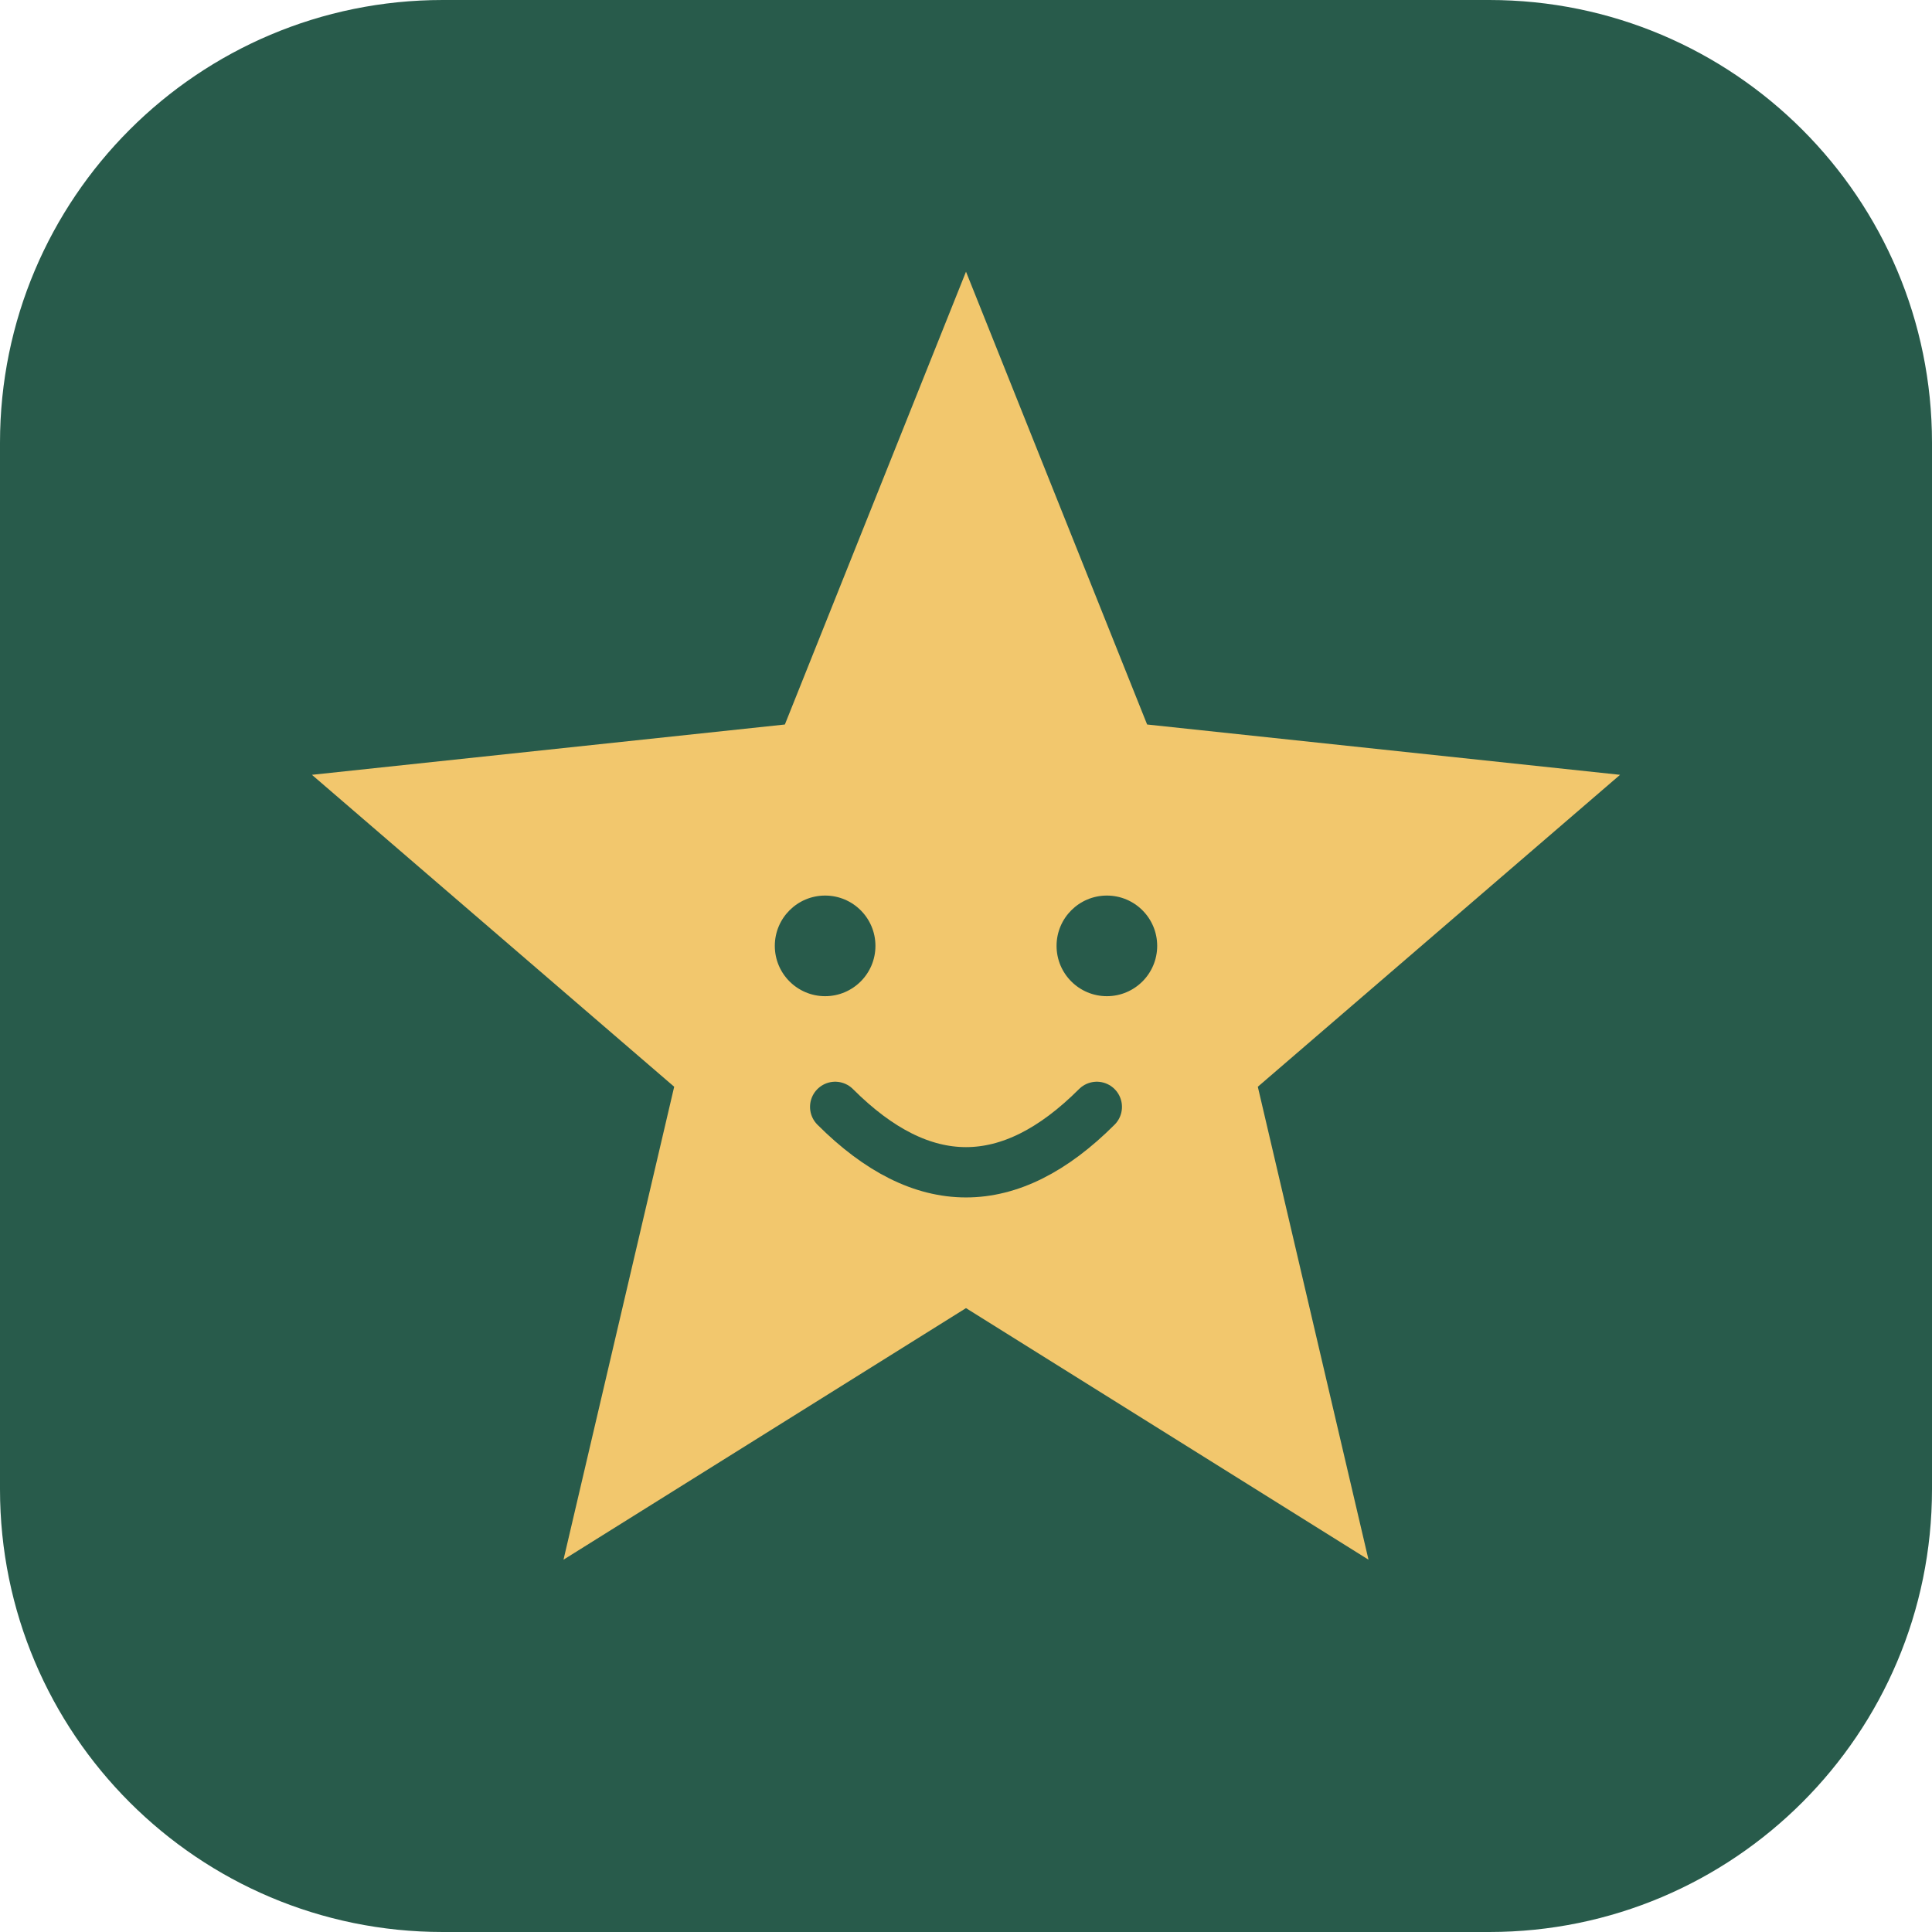
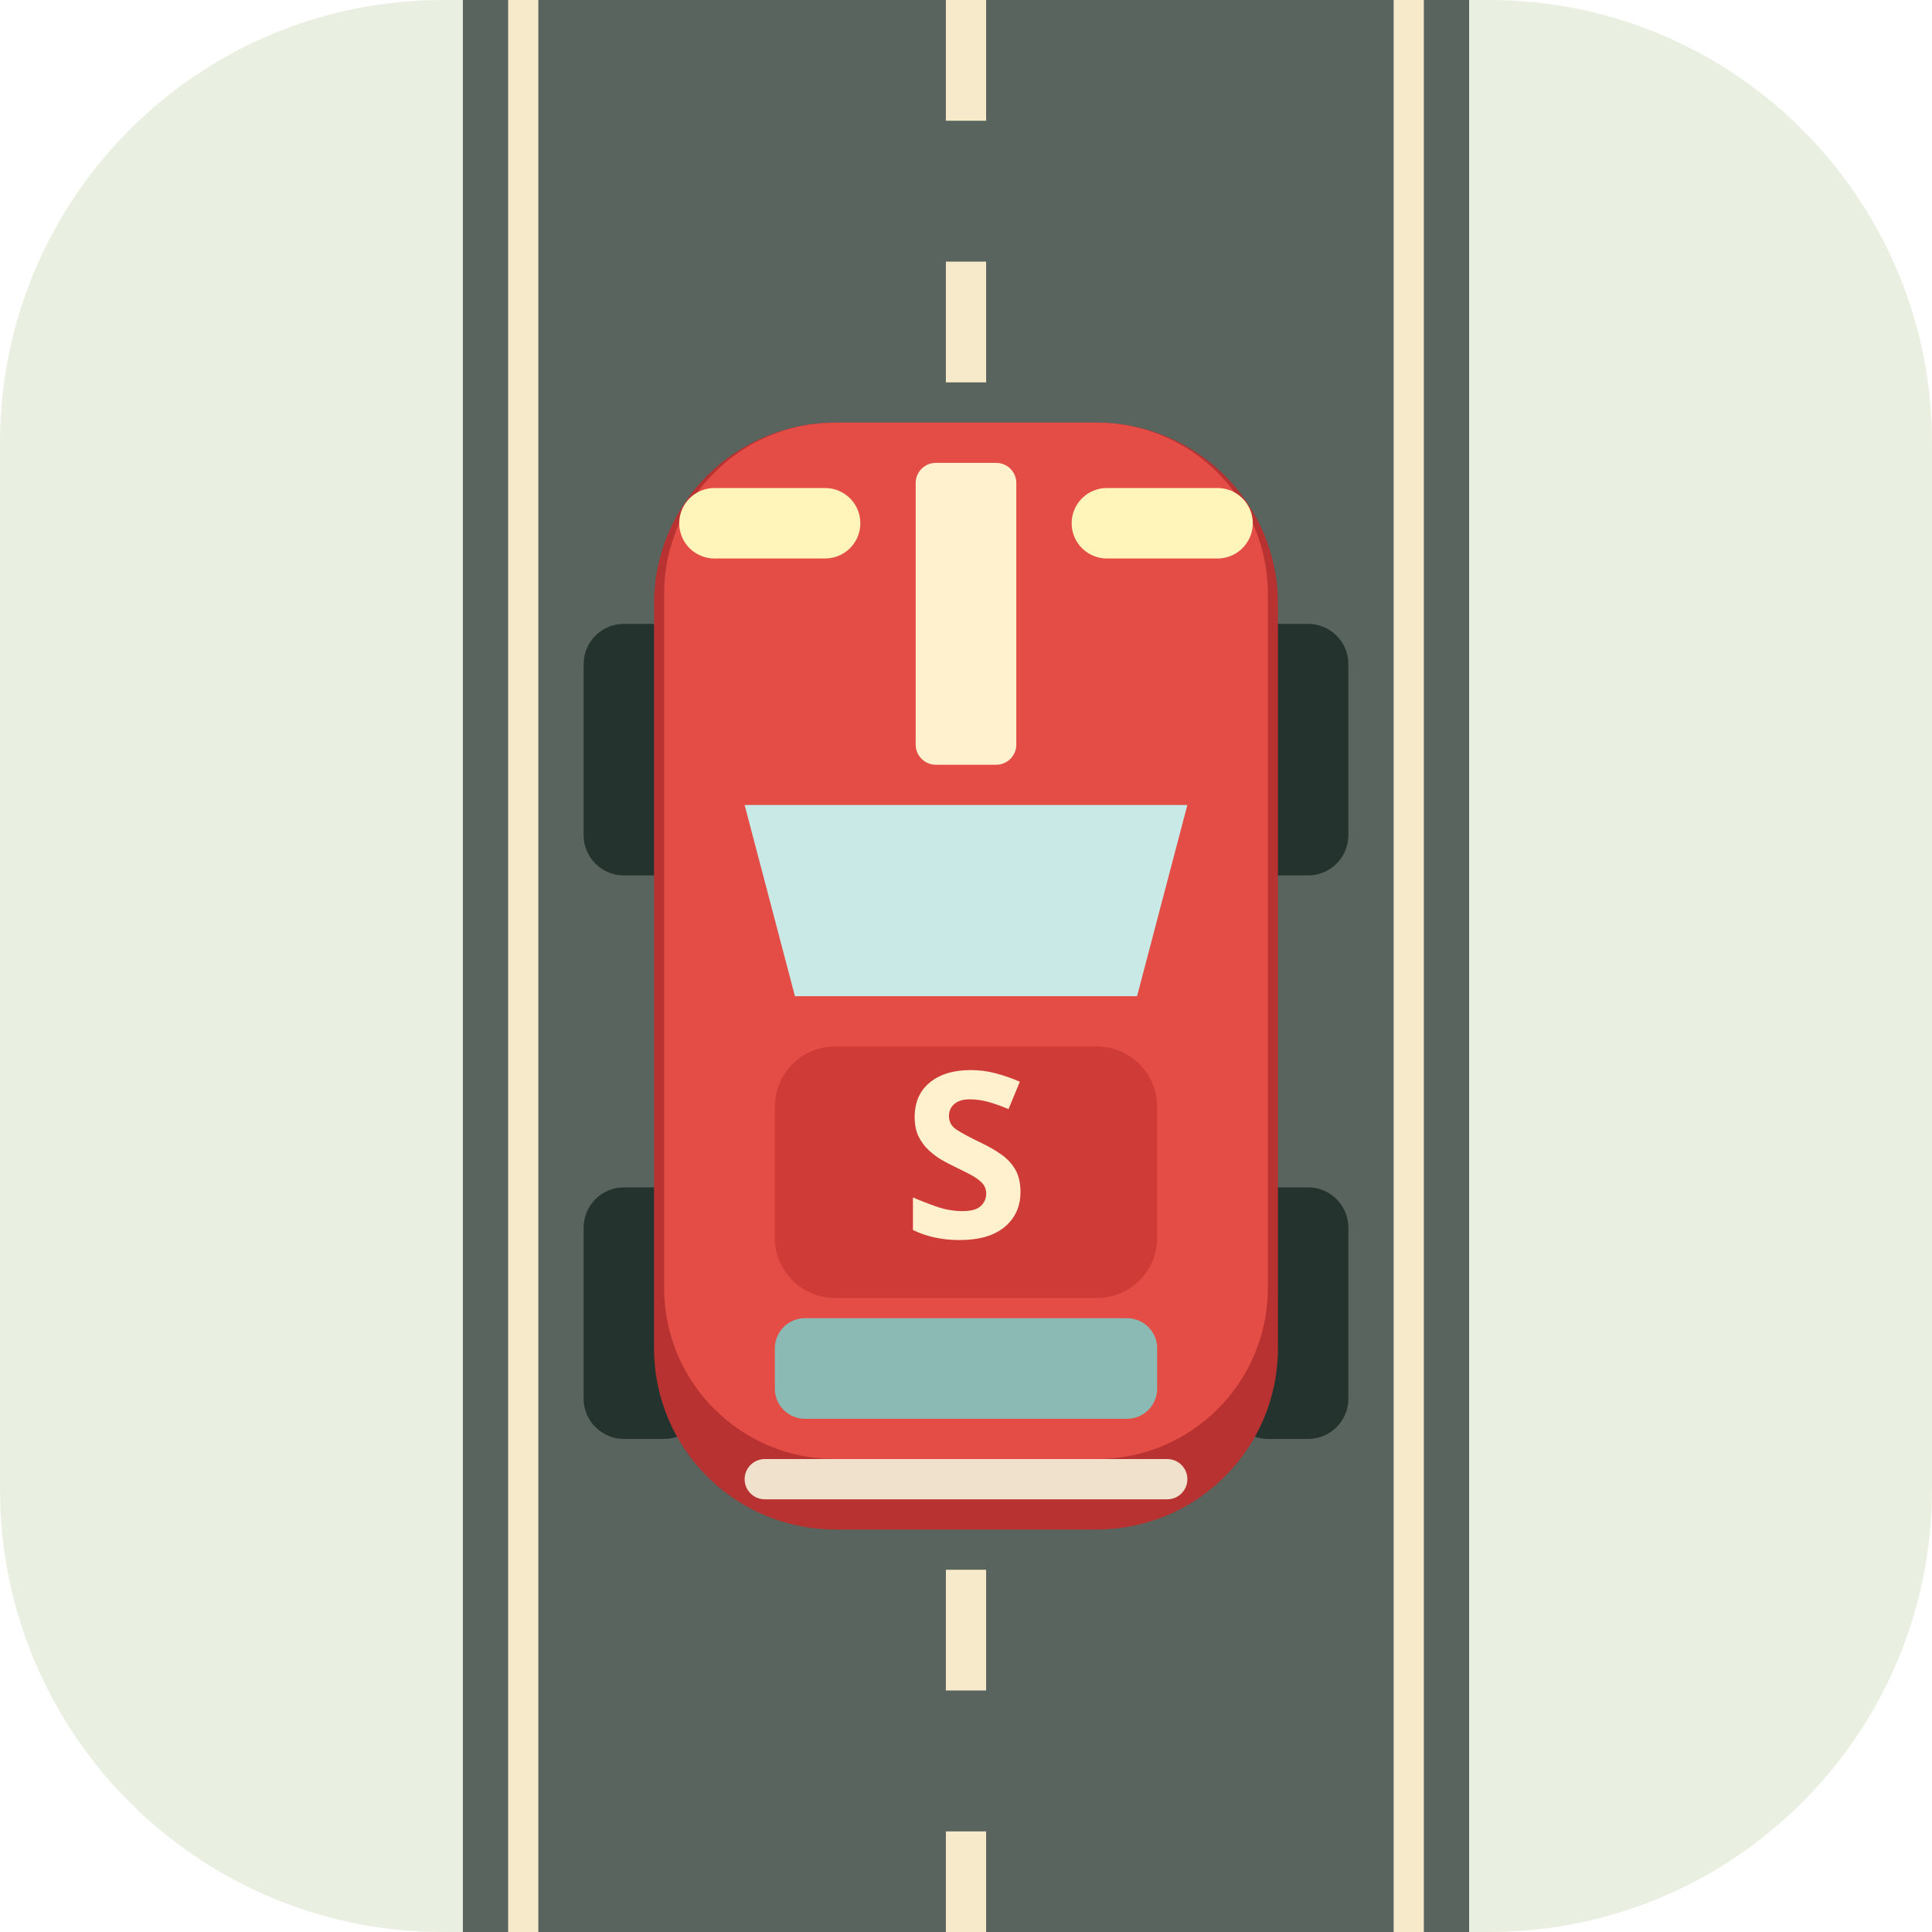
<svg xmlns="http://www.w3.org/2000/svg" viewBox="0 0 192 192">
-   <rect width="192" height="192" rx="44" fill="#285b4b" />
-   <path d="m96 27 18 45 47 5-36 31 11 47-40-25-40 25 11-47-36-31 47-5z" fill="#f2c76d" />
-   <circle cx="82" cy="94" r="5" fill="#285b4b" />
-   <circle cx="110" cy="94" r="5" fill="#285b4b" />
-   <path d="M83 110q13 13 26 0" stroke="#285b4b" fill="none" stroke-width="5" stroke-linecap="round" />
+   <rect width="192" height="192" rx="44" fill="#eaf0e1" />
+   <rect x="46" width="100" height="192" fill="#59645e" />
+   <path d="M52 0v192M140 0v192" stroke="#f7eacb" stroke-width="3" />
+   <path d="M96 0v192" stroke="#f7eacb" stroke-width="4" stroke-dasharray="12 14" />
+   <g transform="translate(96 96)">
+     <g fill="#25332e">
+       <rect x="-38" y="-34" width="12" height="25" rx="4" />
+       <rect x="26" y="-34" width="12" height="25" rx="4" />
+       <rect x="-38" y="22" width="12" height="25" rx="4" />
+       <rect x="26" y="22" width="12" height="25" rx="4" />
+     </g>
+     <rect x="-31" y="-54" width="62" height="110" rx="18" fill="#b73230" />
+     <rect x="-30" y="-54" width="60" height="103" rx="17" fill="#e34d46" />
+     <rect x="-5" y="-50" width="10" height="30" rx="2" fill="#fff0ce" />
+     <path d="M-22-16h44L17 3h-34z" fill="#c8e9e5" />
+     <rect x="-19" y="8" width="38" height="25" rx="6" fill="#cf3c37" />
+     <text x="0" y="27" fill="#fff0ce" text-anchor="middle" font-family="sans-serif" font-size="23" font-weight="bold">S</text>
+     <rect x="-19" y="35" width="38" height="10" rx="3" fill="#8bb9b3" />
+     <path d="M-25-44h11M14-44h11" stroke="#fff4ba" stroke-width="7" stroke-linecap="round" />
+     <path d="M-20 51h40" stroke="#efe1cc" stroke-width="4" stroke-linecap="round" />
+   </g>
</svg>
